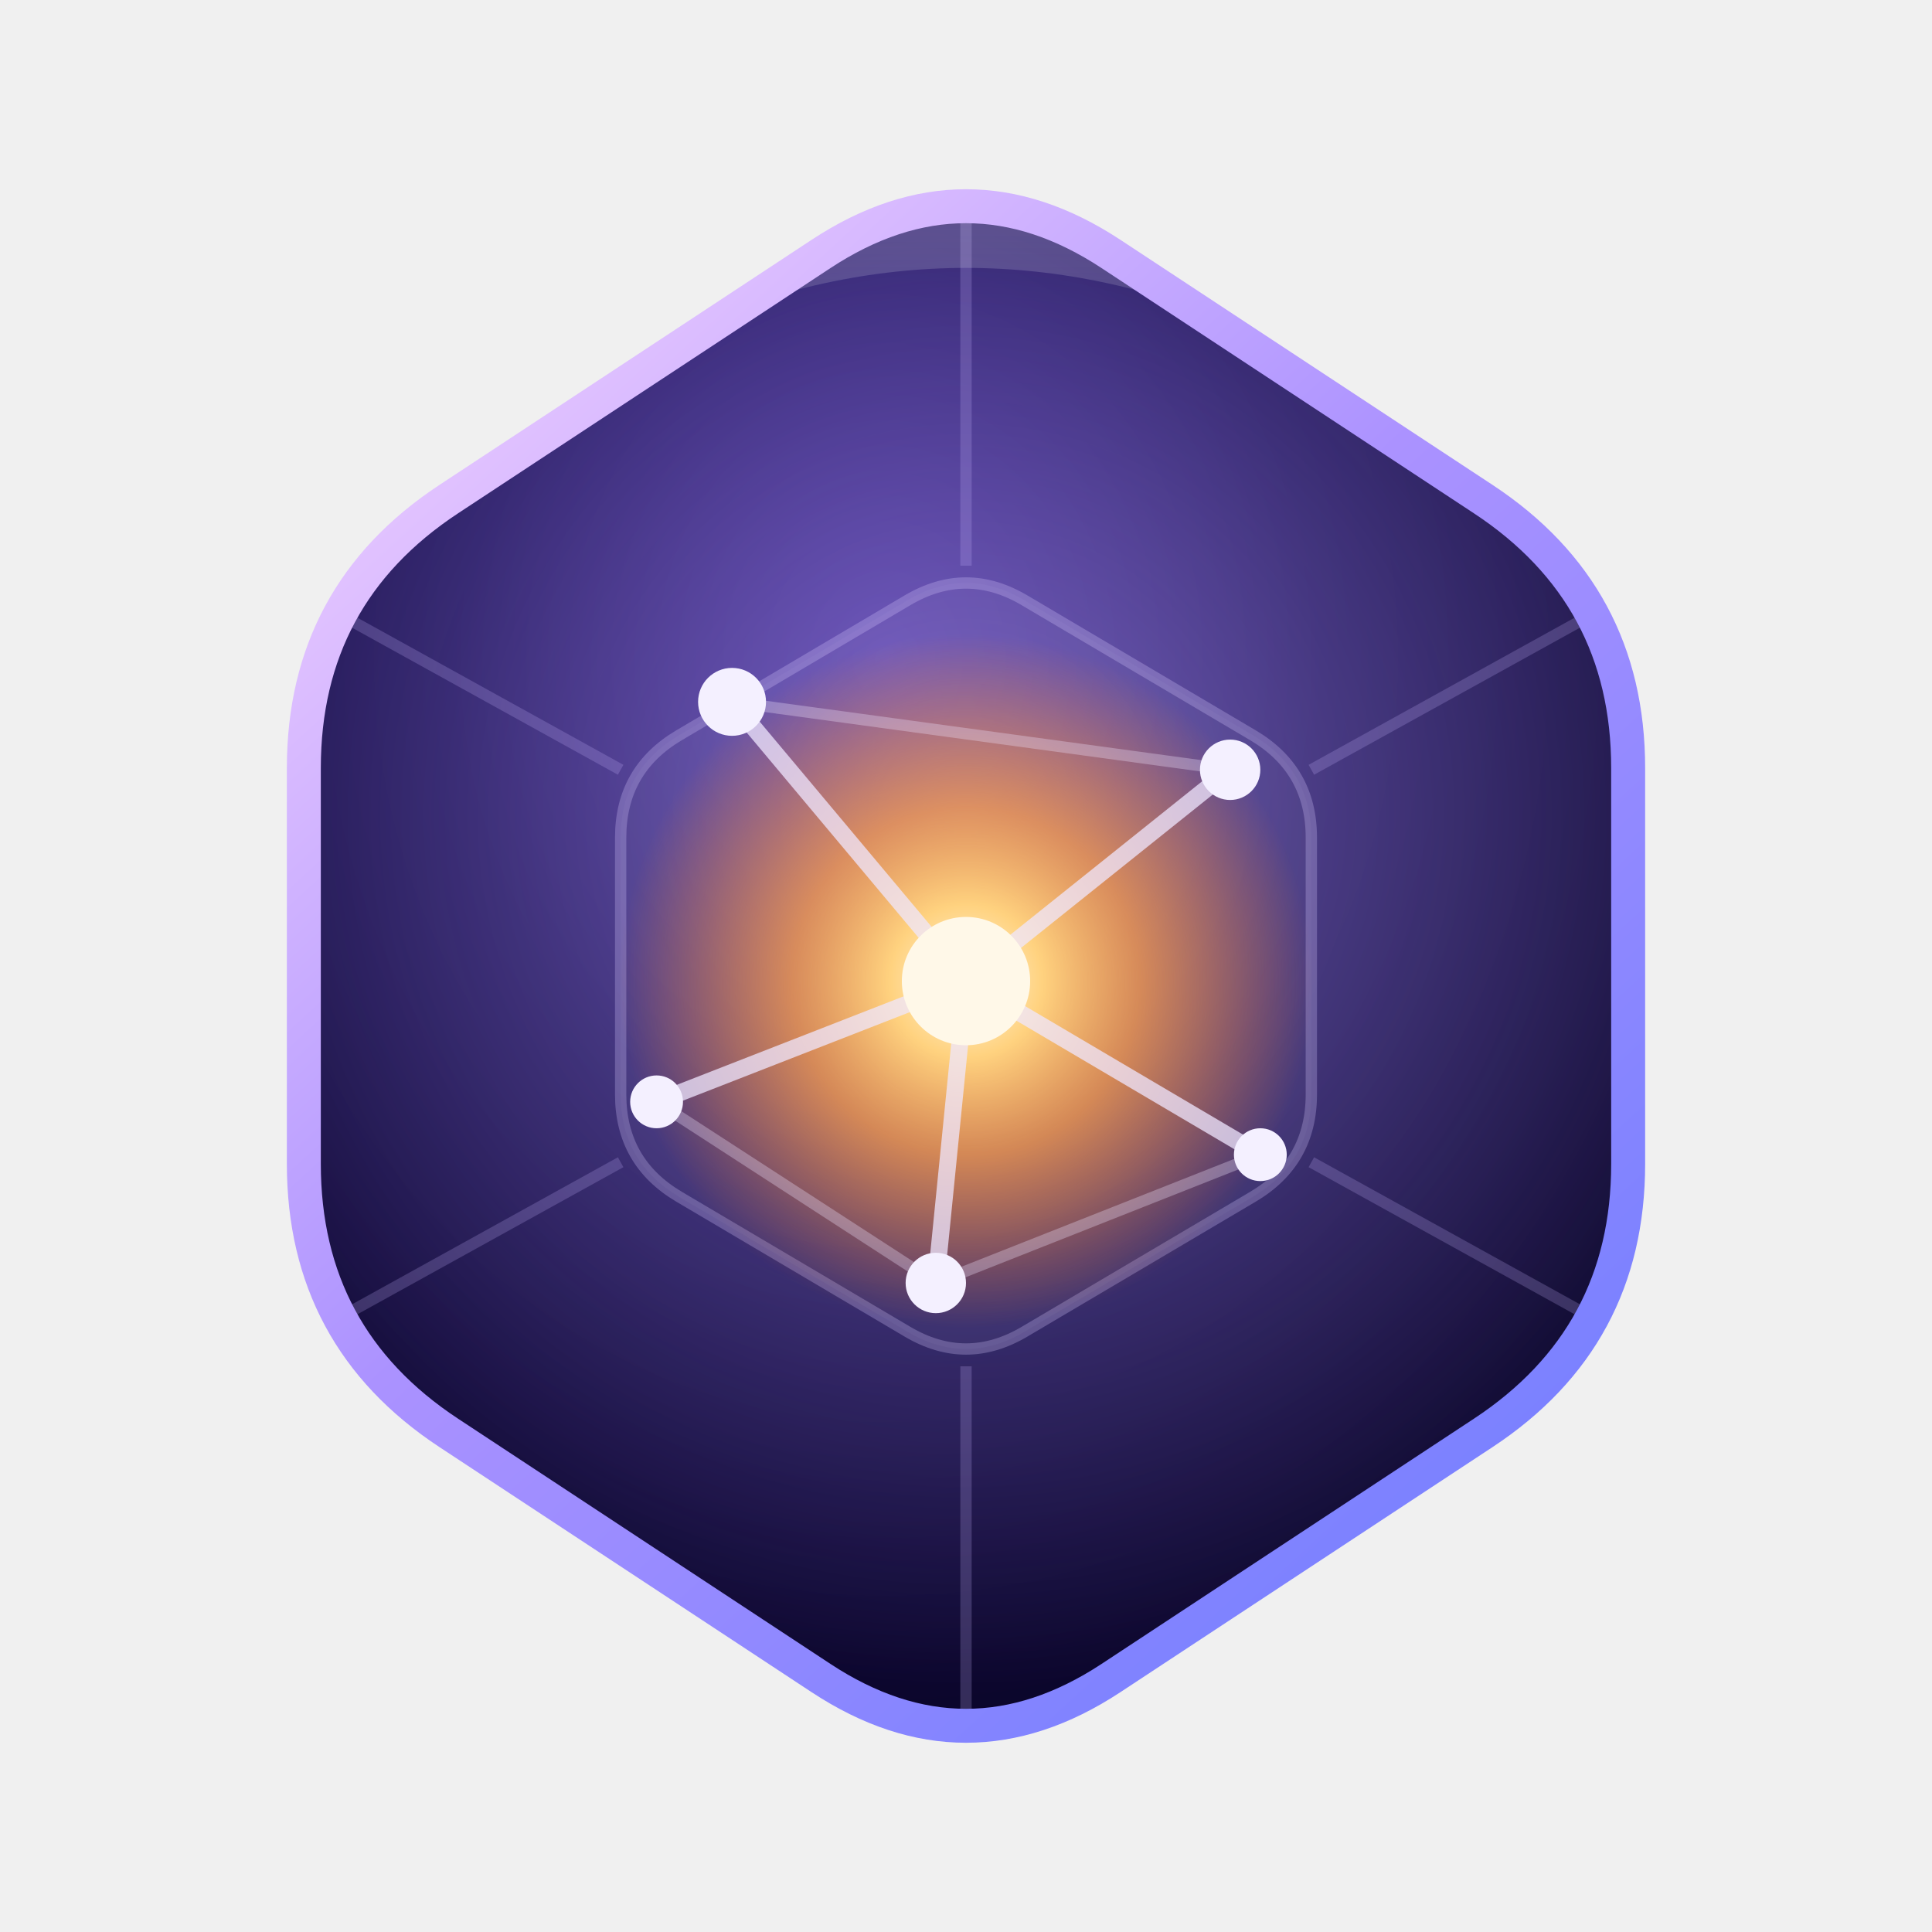
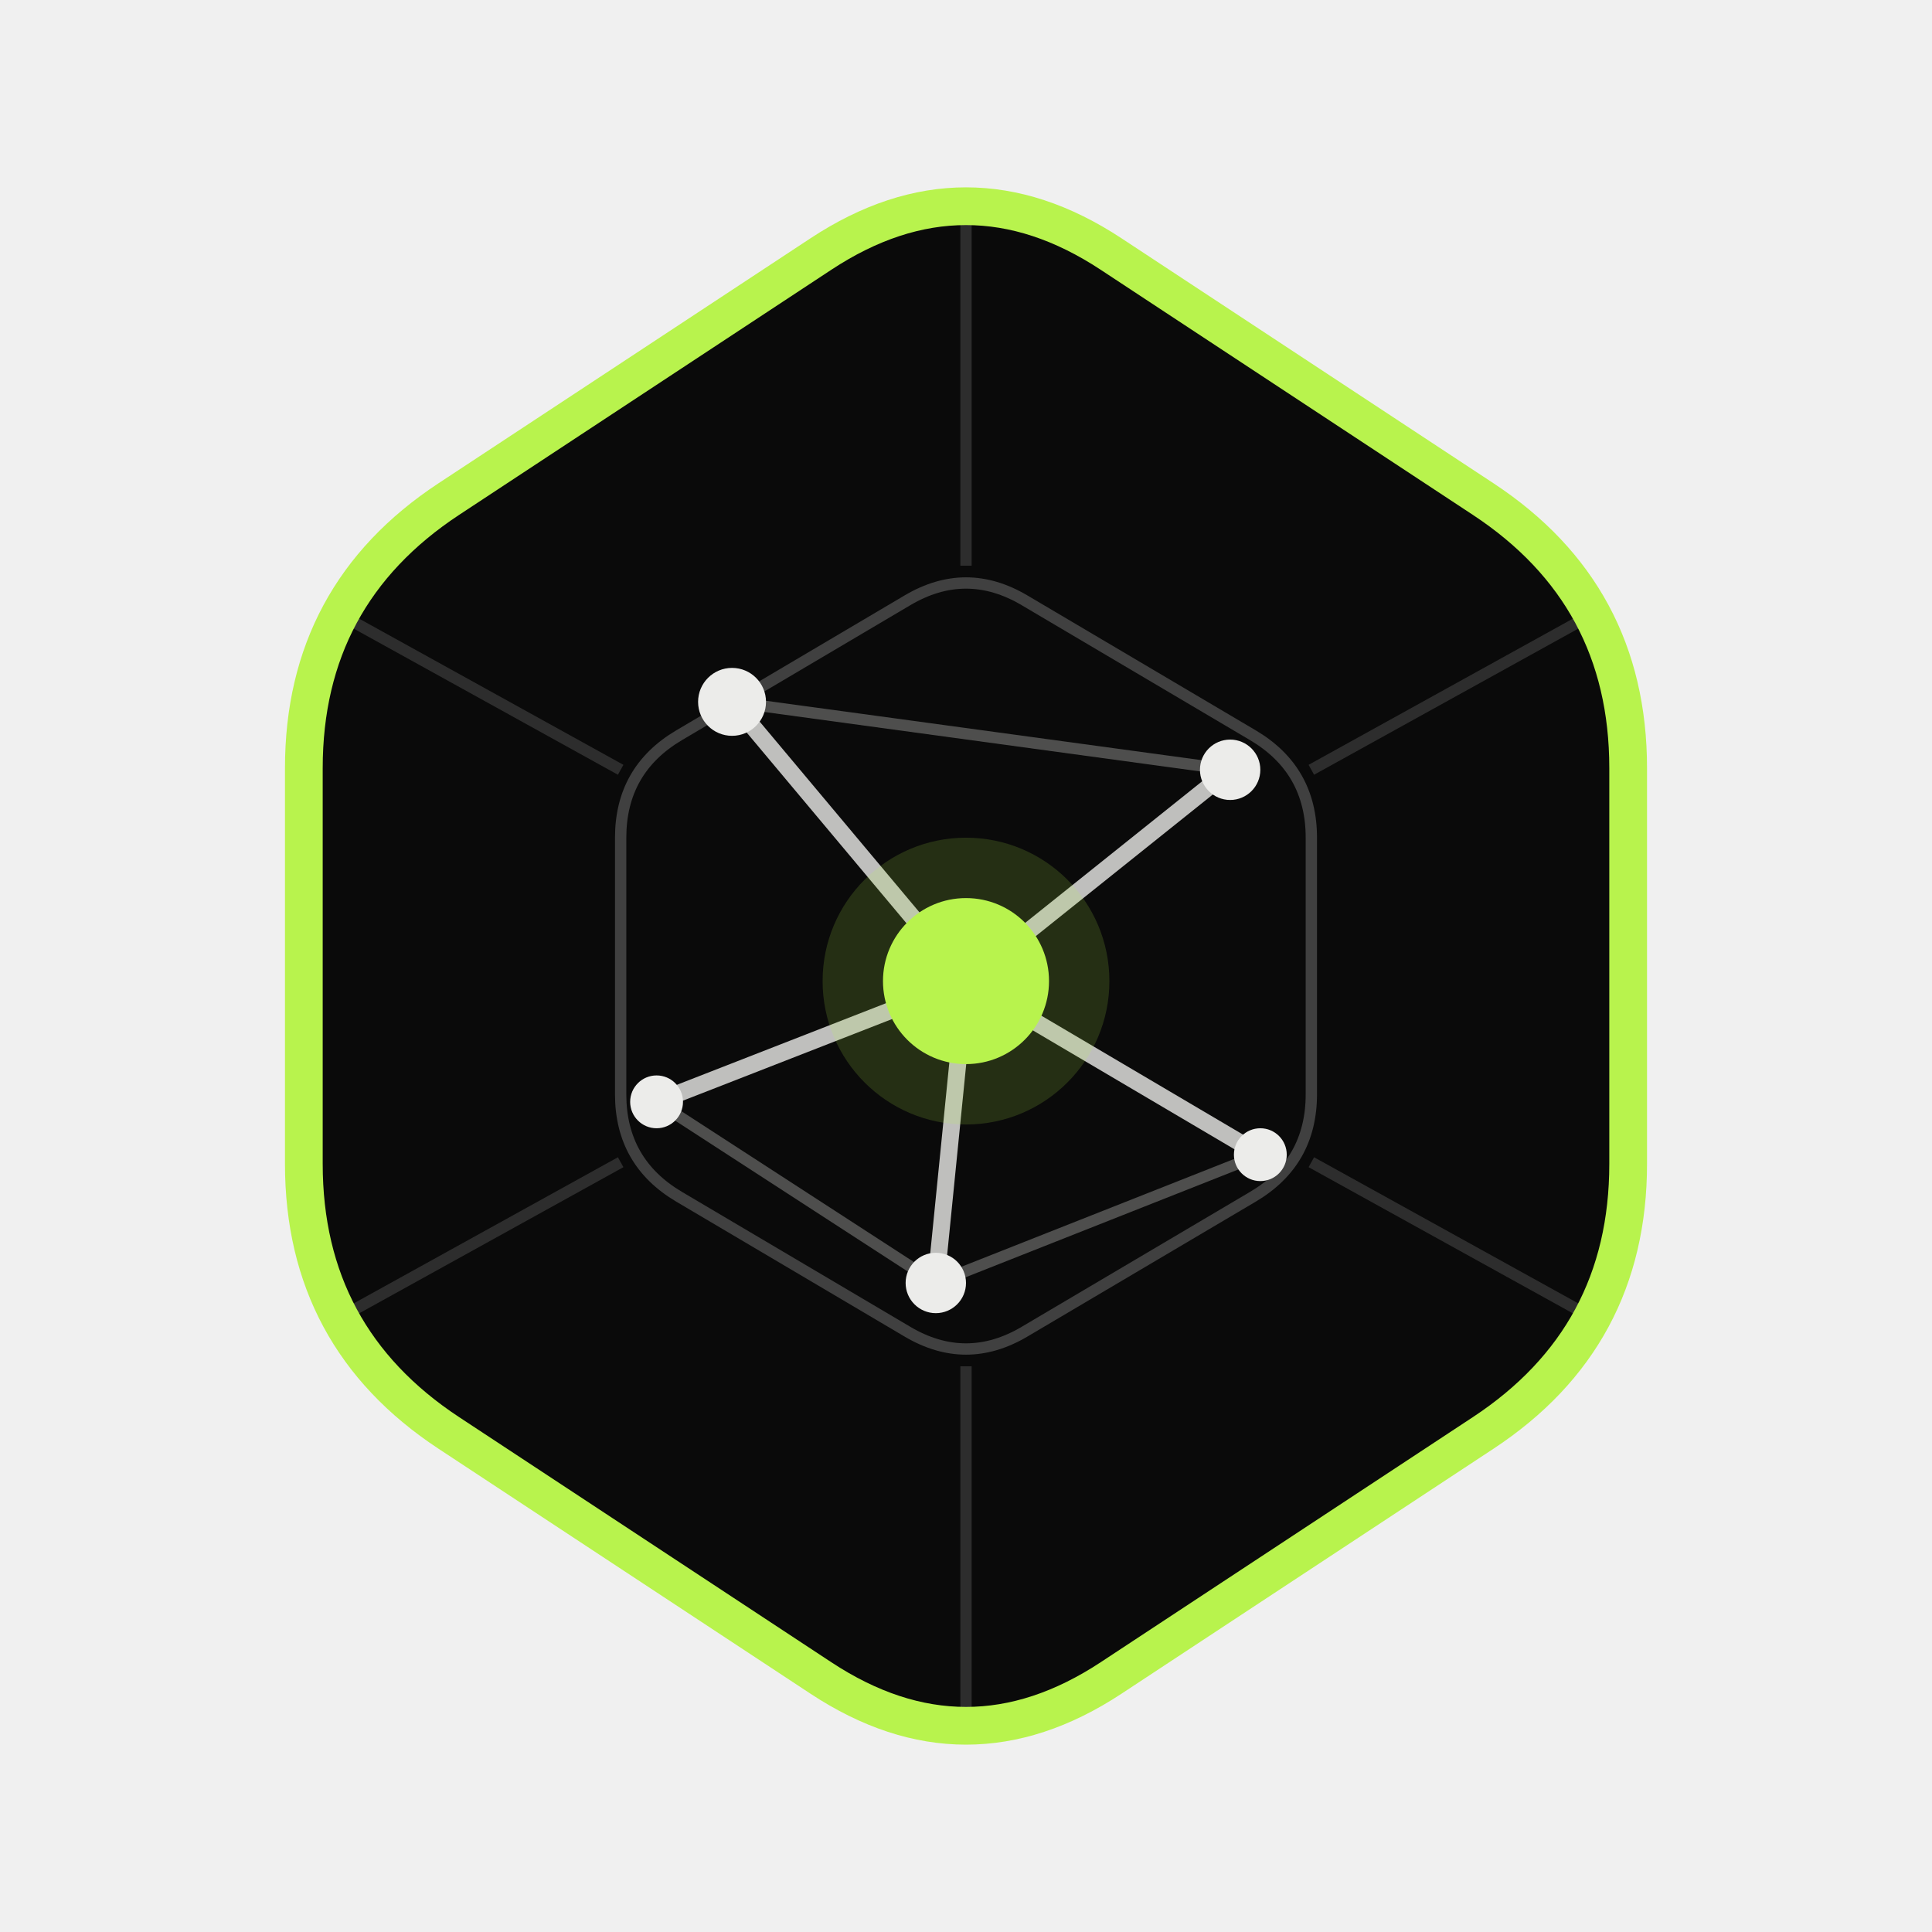
<svg xmlns="http://www.w3.org/2000/svg" viewBox="0 0 512 512" width="512" height="512">
  <defs>
-     <radialGradient id="kb" cx="44%" cy="30%" r="78%">
-       <stop offset="0" stop-color="#3a2391" />
-       <stop offset="0.42" stop-color="#1b0f57" />
-       <stop offset="1" stop-color="#070320" />
-     </radialGradient>
-     <linearGradient id="kr" x1="0.1" y1="0" x2="0.9" y2="1">
-       <stop offset="0" stop-color="#f3d2ff" />
-       <stop offset="0.45" stop-color="#ab92ff" />
-       <stop offset="1" stop-color="#6f7dff" />
-     </linearGradient>
-     <radialGradient id="kc" cx="50%" cy="50%" r="50%">
-       <stop offset="0" stop-color="#fff6df" />
-       <stop offset="0.22" stop-color="#ffd27f" />
-       <stop offset="0.5" stop-color="#ff9f45" stop-opacity="0.75" />
-       <stop offset="1" stop-color="#ff7a1a" stop-opacity="0" />
-     </radialGradient>
-     <radialGradient id="kh" cx="50%" cy="50%" r="50%">
-       <stop offset="0" stop-color="#c7b3ff" stop-opacity="0.45" />
-       <stop offset="1" stop-color="#c7b3ff" stop-opacity="0" />
-     </radialGradient>
-     <linearGradient id="kg" x1="0" y1="0" x2="0" y2="1">
-       <stop offset="0" stop-color="#ffffff" stop-opacity="0.34" />
-       <stop offset="1" stop-color="#ffffff" stop-opacity="0" />
-     </linearGradient>
    <clipPath id="kclip">
      <path d="M217.58,67.30 Q256.00,42.00 294.42,67.30 L393.06,132.26 Q431.48,157.56 431.48,203.56 L431.48,308.44 Q431.48,354.44 393.06,379.74 L294.42,444.70 Q256.00,470.00 217.58,444.70 L118.94,379.74 Q80.52,354.44 80.52,308.44 L80.52,203.56 Q80.52,157.56 118.94,132.26 Z" />
    </clipPath>
  </defs>
-   <path d="M217.58,67.30 Q256.00,42.00 294.42,67.30 L393.06,132.26 Q431.48,157.56 431.48,203.56 L431.48,308.44 Q431.48,354.44 393.06,379.74 L294.42,444.70 Q256.00,470.00 217.58,444.70 L118.94,379.74 Q80.52,354.44 80.52,308.44 L80.52,203.56 Q80.52,157.56 118.94,132.26 Z" fill="url(#kb)" />
+   <path d="M217.58,67.30 Q256.00,42.00 294.42,67.30 L393.06,132.26 Q431.48,157.56 431.48,203.56 L431.48,308.44 Q431.48,354.44 393.06,379.74 L294.42,444.70 Q256.00,470.00 217.58,444.70 L118.94,379.74 Q80.52,354.44 80.52,308.44 L80.52,203.56 Q80.52,157.56 118.94,132.26 Z" fill="#0a0a0a" />
  <g clip-path="url(#kclip)">
-     <circle cx="256" cy="216" r="230" fill="url(#kh)" />
-     <g stroke="#cbb8ff" stroke-opacity="0.22" stroke-width="3">
+     <g stroke="#ececea" stroke-opacity="0.16" stroke-width="3">
      <line x1="256" y1="42" x2="256" y2="149.92" />
      <line x1="431.48" y1="157.56" x2="347.52" y2="204" />
      <line x1="431.48" y1="354.44" x2="347.52" y2="308" />
      <line x1="256" y1="470" x2="256" y2="362.08" />
      <line x1="80.52" y1="354.44" x2="164.48" y2="308" />
      <line x1="80.52" y1="157.56" x2="164.48" y2="204" />
    </g>
-     <path d="M240.50,159.08 Q256.00,149.92 271.50,159.08 L332.02,194.84 Q347.52,204.00 347.52,222.00 L347.52,290.00 Q347.52,308.00 332.02,317.16 L271.50,352.92 Q256.00,362.08 240.50,352.92 L179.98,317.16 Q164.48,308.00 164.48,290.00 L164.48,222.00 Q164.48,204.00 179.98,194.84 Z" fill="#ffffff" fill-opacity="0.035" stroke="#d9c9ff" stroke-opacity="0.28" stroke-width="3" />
-     <circle cx="256" cy="260" r="92" fill="url(#kc)" />
-     <g stroke="#efe6ff" stroke-opacity="0.75" stroke-width="4.5" stroke-linecap="round">
+     <path d="M240.50,159.08 Q256.00,149.92 271.50,159.08 L332.02,194.84 Q347.52,204.00 347.52,222.00 L347.52,290.00 Q347.52,308.00 332.02,317.16 L271.50,352.92 Q256.00,362.08 240.50,352.92 L179.98,317.16 Q164.48,308.00 164.48,290.00 L164.48,222.00 Q164.48,204.00 179.98,194.84 Z" fill="none" stroke="#ececea" stroke-opacity="0.24" stroke-width="3" />
+     <g stroke="#ececea" stroke-opacity="0.8" stroke-width="4.5" stroke-linecap="round">
      <line x1="194" y1="186" x2="256" y2="260" />
      <line x1="326" y1="204" x2="256" y2="260" />
      <line x1="334" y1="306" x2="256" y2="260" />
      <line x1="248" y1="340" x2="256" y2="260" />
      <line x1="174" y1="292" x2="256" y2="260" />
    </g>
-     <g stroke="#efe6ff" stroke-opacity="0.32" stroke-width="3" stroke-linecap="round">
+     <g stroke="#ececea" stroke-opacity="0.3" stroke-width="3" stroke-linecap="round">
      <line x1="194" y1="186" x2="326" y2="204" />
      <line x1="334" y1="306" x2="248" y2="340" />
      <line x1="248" y1="340" x2="174" y2="292" />
    </g>
-     <circle cx="194" cy="186" r="9" fill="#f4f0ff" />
-     <circle cx="326" cy="204" r="8" fill="#f4f0ff" />
-     <circle cx="334" cy="306" r="7" fill="#f4f0ff" />
-     <circle cx="248" cy="340" r="8" fill="#f4f0ff" />
-     <circle cx="174" cy="292" r="7" fill="#f4f0ff" />
-     <circle cx="256" cy="260" r="17" fill="#fff8e8" />
-     <path d="M 106 136 Q 256 6 406 136 L 406 -4 L 106 -4 Z" fill="url(#kg)" />
+     <circle cx="194" cy="186" r="9" fill="#ececea" />
+     <circle cx="326" cy="204" r="8" fill="#ececea" />
+     <circle cx="334" cy="306" r="7" fill="#ececea" />
+     <circle cx="248" cy="340" r="8" fill="#ececea" />
+     <circle cx="174" cy="292" r="7" fill="#ececea" />
+     <circle cx="256" cy="260" r="38" fill="#b8f34d" fill-opacity="0.16" />
+     <circle cx="256" cy="260" r="22" fill="#b8f34d" />
  </g>
-   <path d="M217.58,67.30 Q256.00,42.00 294.42,67.30 L393.06,132.26 Q431.48,157.56 431.48,203.56 L431.48,308.44 Q431.48,354.44 393.06,379.74 L294.42,444.70 Q256.00,470.00 217.58,444.70 L118.94,379.74 Q80.52,354.44 80.52,308.44 L80.52,203.56 Q80.52,157.56 118.94,132.26 Z" fill="none" stroke="url(#kr)" stroke-width="9" />
+   <path d="M217.58,67.30 Q256.00,42.00 294.42,67.30 L393.06,132.26 Q431.48,157.56 431.48,203.56 L431.48,308.44 Q431.48,354.44 393.06,379.74 L294.42,444.70 Q256.00,470.00 217.58,444.70 L118.94,379.74 Q80.52,354.44 80.52,308.44 L80.52,203.56 Q80.52,157.56 118.94,132.26 Z" fill="none" stroke="#b8f34d" stroke-width="10" />
</svg>
